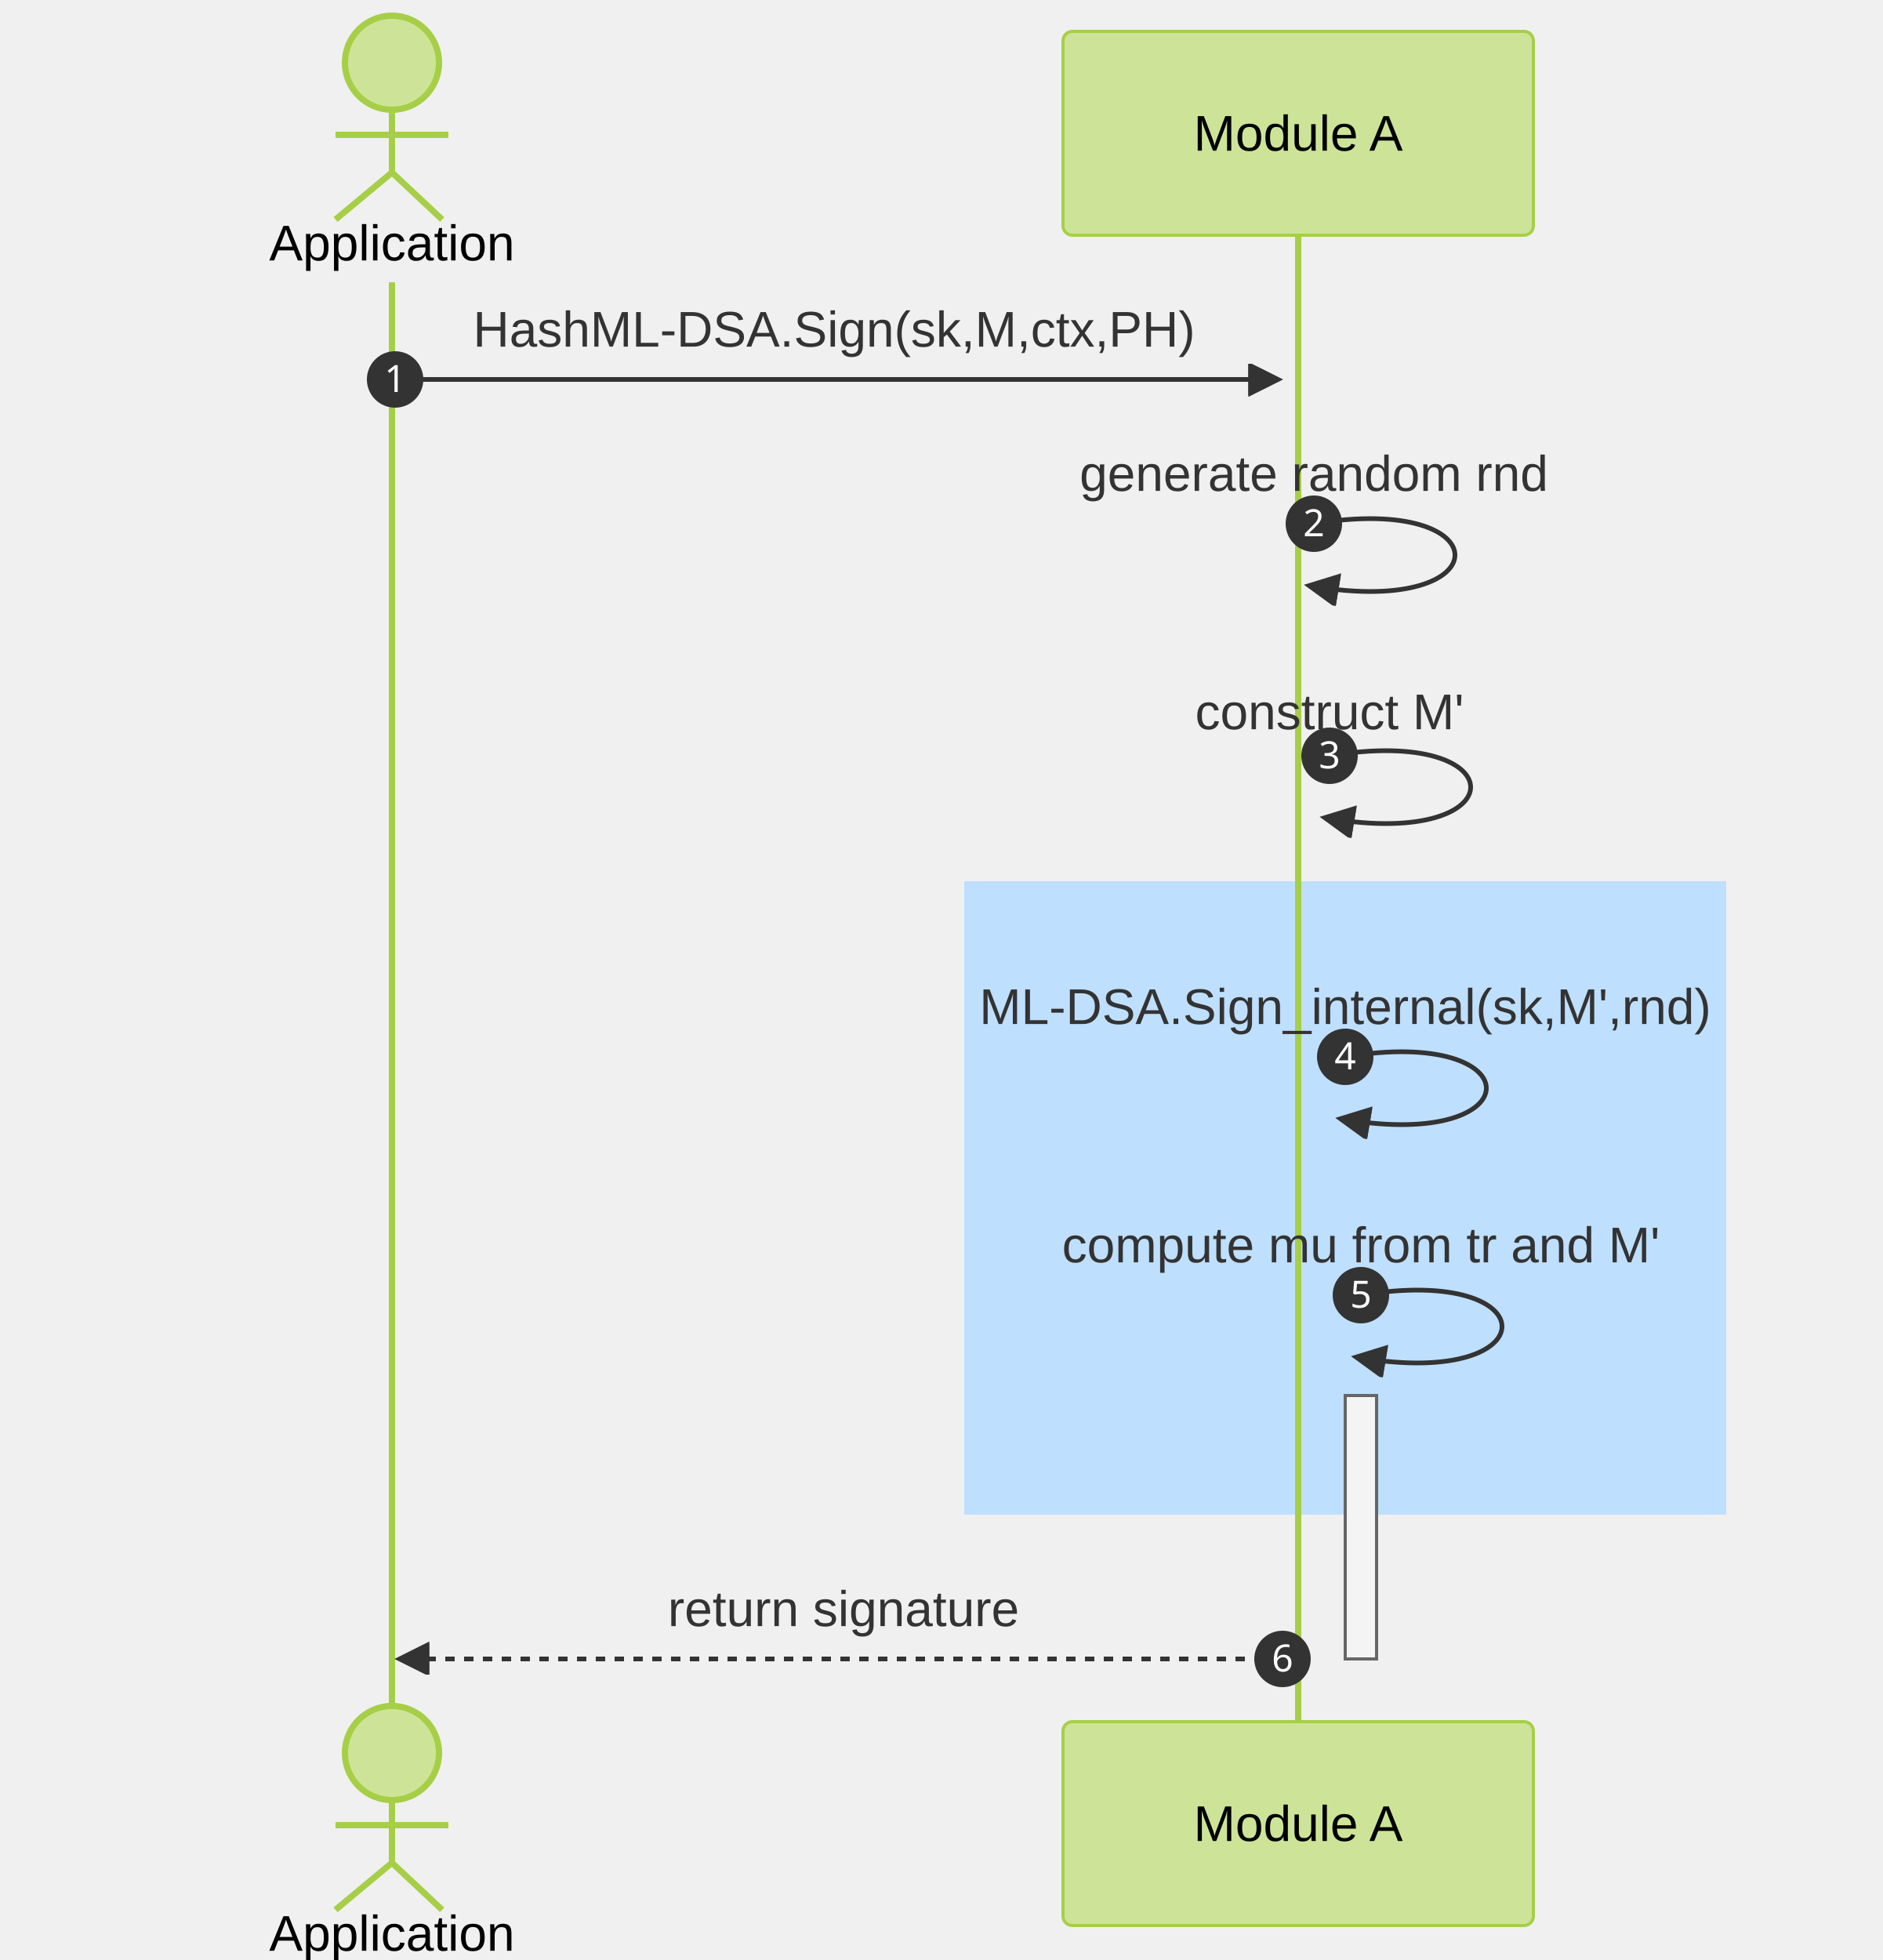
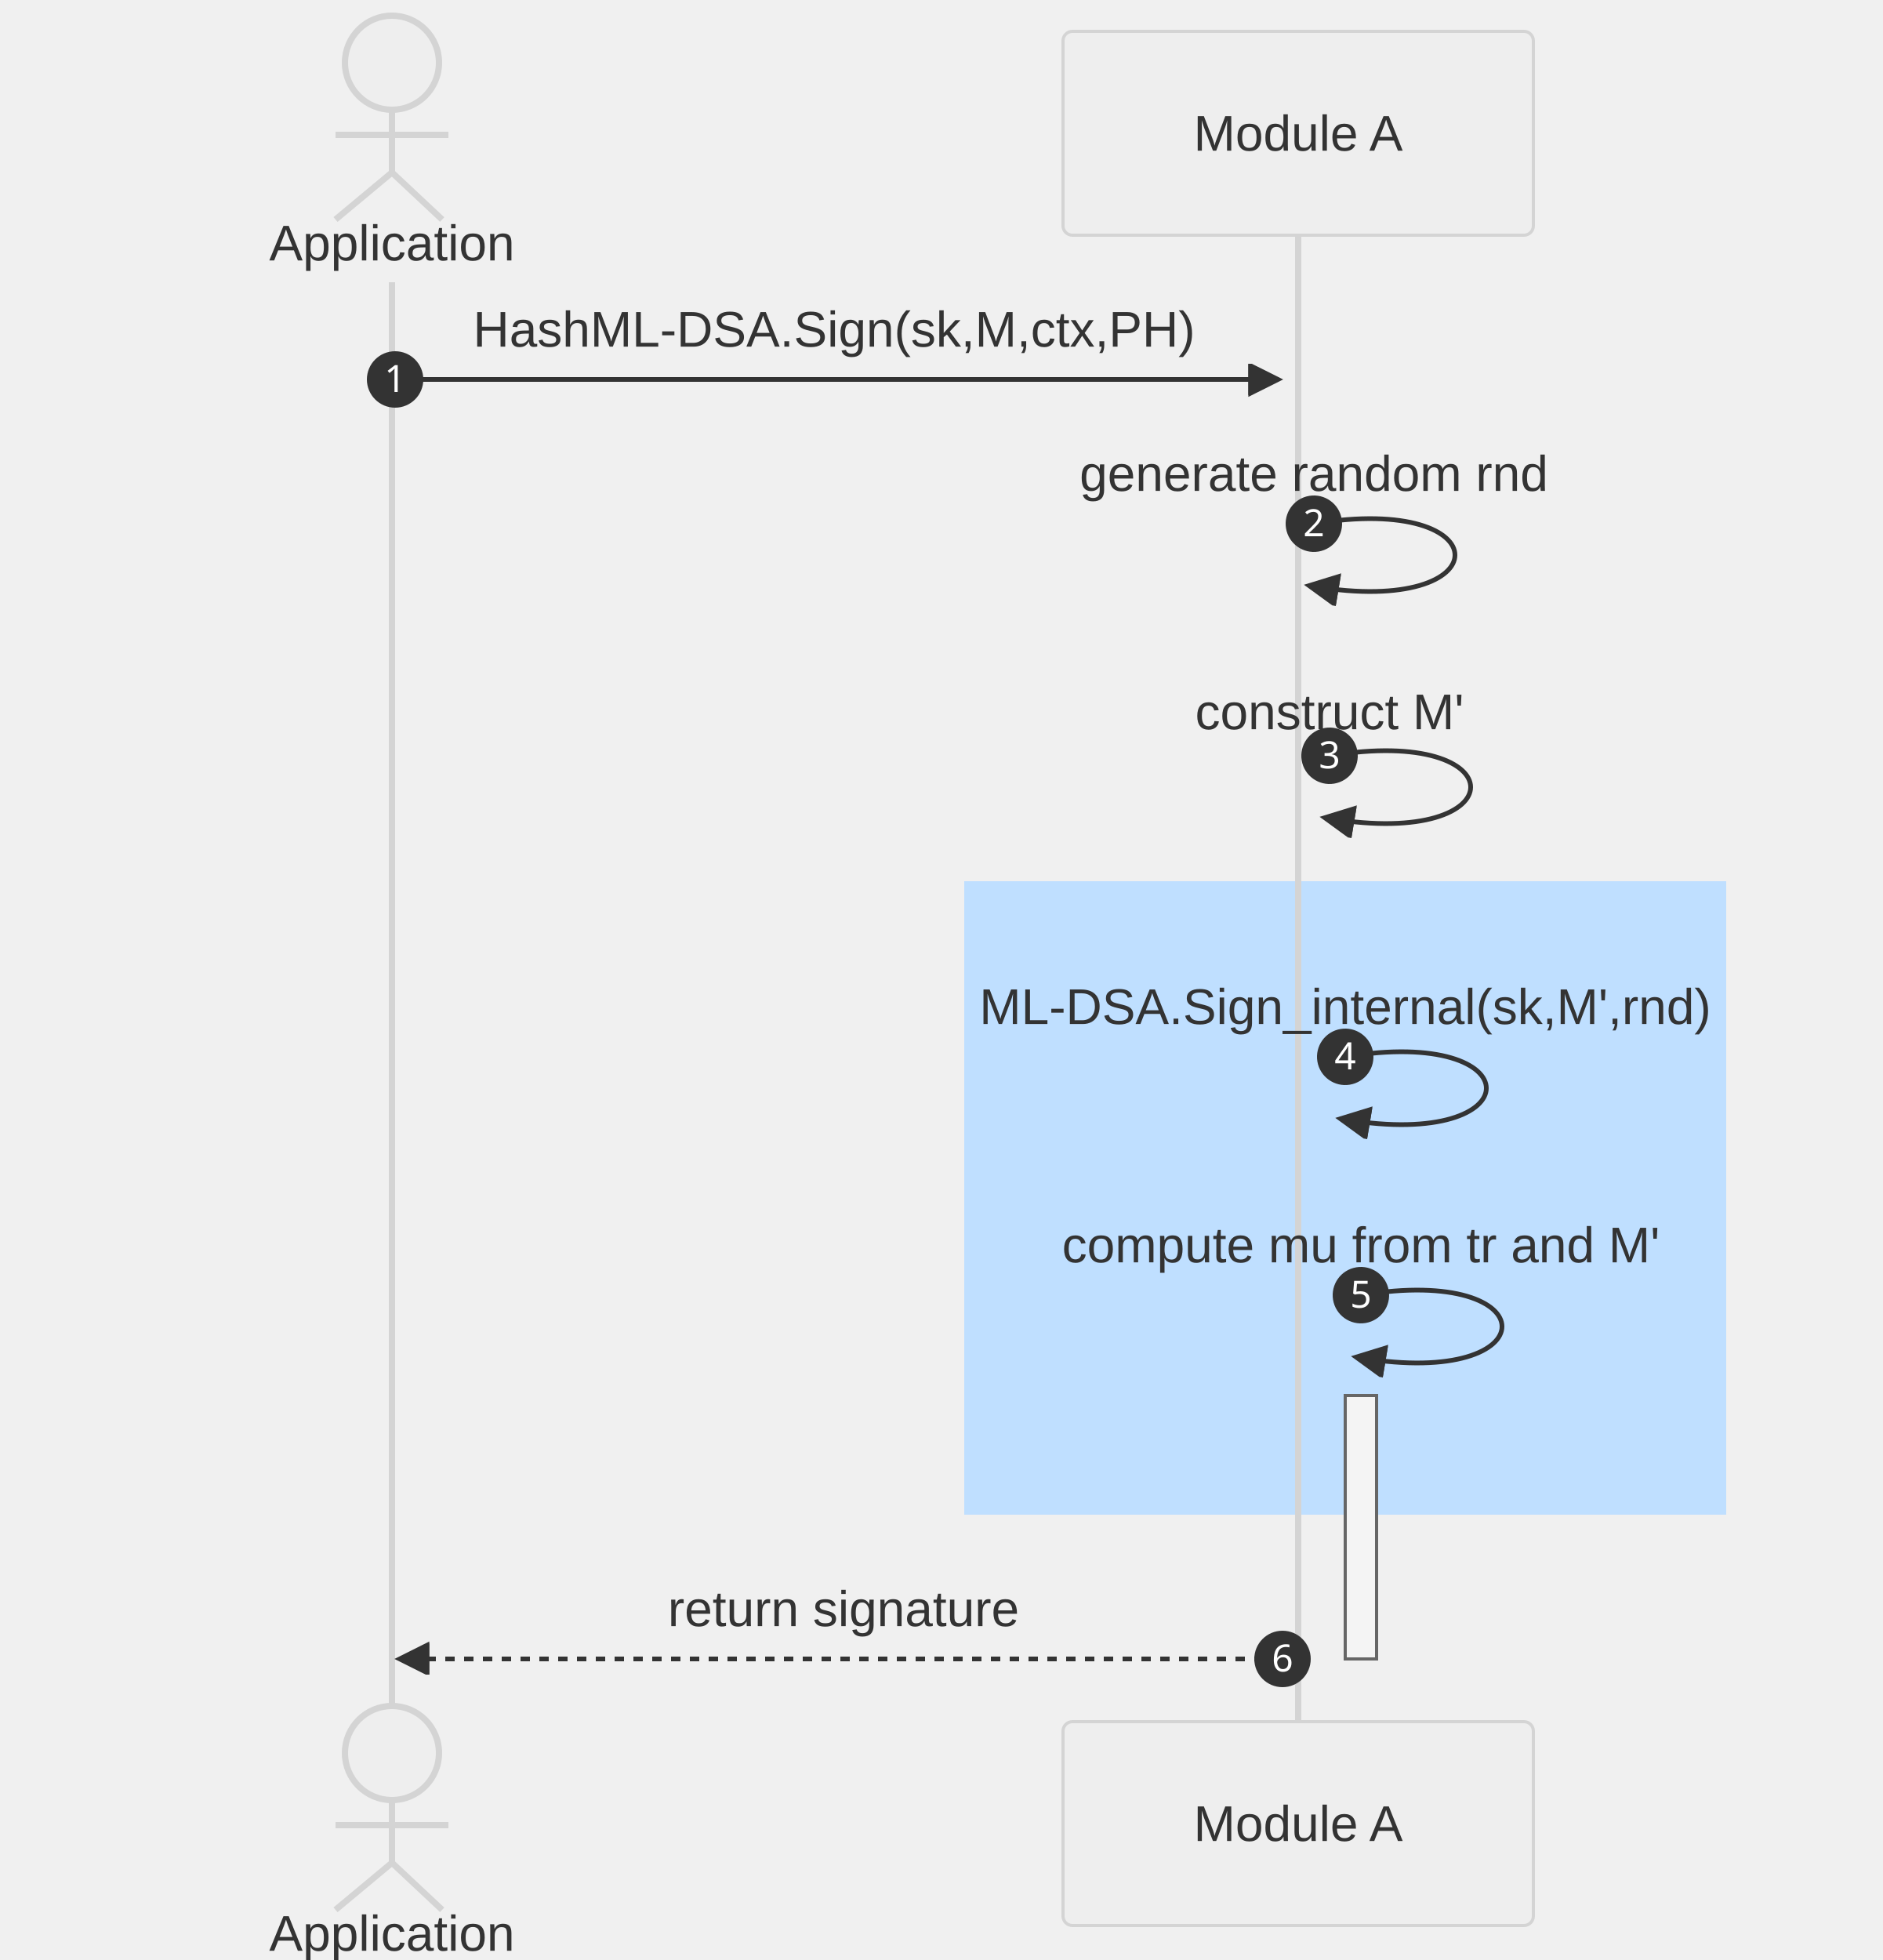
<svg xmlns="http://www.w3.org/2000/svg" aria-roledescription="sequence" role="graphics-document document" viewBox="-50 -10 600.5 625" style="max-width: 600.5px; background-color: transparent;" width="100%" id="my-svg">
  <rect class="rect" height="202" width="243" fill="rgb(191,223,255)" y="271" x="257.5" />
  <g>
    <rect class="actor actor-bottom" ry="3" rx="3" name="Module A" height="65" width="150" stroke="#666" fill="#eaeaea" y="539" x="289" />
    <text style="text-anchor: middle; font-size: 16px; font-weight: 400;" class="actor" alignment-baseline="central" dominant-baseline="central" y="571.5" x="364">
      <tspan dy="0" x="364">Module A</tspan>
    </text>
  </g>
  <g>
    <line stroke="#999" stroke-width="0.5px" class="200" y2="539" x2="364" y1="5" x1="364" id="actor1" />
    <g id="root-1">
      <rect class="actor actor-top" ry="3" rx="3" name="Module A" height="65" width="150" stroke="#666" fill="#eaeaea" y="0" x="289" />
      <text style="text-anchor: middle; font-size: 16px; font-weight: 400;" class="actor" alignment-baseline="central" dominant-baseline="central" y="32.5" x="364">
        <tspan dy="0" x="364">Module A</tspan>
      </text>
    </g>
  </g>
-   <style>#my-svg{font-family:"trebuchet ms",verdana,arial,sans-serif;font-size:16px;fill:#000000;}#my-svg .error-icon{fill:#552222;}#my-svg .error-text{fill:#552222;stroke:#552222;}#my-svg .edge-thickness-normal{stroke-width:2px;}#my-svg .edge-thickness-thick{stroke-width:3.5px;}#my-svg .edge-pattern-solid{stroke-dasharray:0;}#my-svg .edge-pattern-dashed{stroke-dasharray:3;}#my-svg .edge-pattern-dotted{stroke-dasharray:2;}#my-svg .marker{fill:#000000;stroke:#000000;}#my-svg .marker.cross{stroke:#000000;}#my-svg svg{font-family:"trebuchet ms",verdana,arial,sans-serif;font-size:16px;}#my-svg .actor{stroke:hsl(78.158, 58.462%, 54.51%);fill:#cde498;}#my-svg text.actor&gt;tspan{fill:black;stroke:none;}#my-svg .actor-line{stroke:grey;}#my-svg .messageLine0{stroke-width:1.5;stroke-dasharray:none;stroke:#333;}#my-svg .messageLine1{stroke-width:1.5;stroke-dasharray:2,2;stroke:#333;}#my-svg #arrowhead path{fill:#333;stroke:#333;}#my-svg .sequenceNumber{fill:white;}#my-svg #sequencenumber{fill:#333;}#my-svg #crosshead path{fill:#333;stroke:#333;}#my-svg .messageText{fill:#333;stroke:none;}#my-svg .labelBox{stroke:#326932;fill:#cde498;}#my-svg .labelText,#my-svg .labelText&gt;tspan{fill:black;stroke:none;}#my-svg .loopText,#my-svg .loopText&gt;tspan{fill:black;stroke:none;}#my-svg .loopLine{stroke-width:2px;stroke-dasharray:2,2;stroke:#326932;fill:#326932;}#my-svg .note{stroke:#6eaa49;fill:#fff5ad;}#my-svg .noteText,#my-svg .noteText&gt;tspan{fill:black;stroke:none;}#my-svg .activation0{fill:#f4f4f4;stroke:#666;}#my-svg .activation1{fill:#f4f4f4;stroke:#666;}#my-svg .activation2{fill:#f4f4f4;stroke:#666;}#my-svg .actorPopupMenu{position:absolute;}#my-svg .actorPopupMenuPanel{position:absolute;fill:#cde498;box-shadow:0px 8px 16px 0px rgba(0,0,0,0.2);filter:drop-shadow(3px 5px 2px rgb(0 0 0 / 0.4));}#my-svg .actor-man line{stroke:hsl(78.158, 58.462%, 54.51%);fill:#cde498;}#my-svg .actor-man circle,#my-svg line{stroke:hsl(78.158, 58.462%, 54.51%);fill:#cde498;stroke-width:2px;}#my-svg :root{--mermaid-font-family:"trebuchet ms",verdana,arial,sans-serif;}</style>
+   <style>#my-svg{font-family:"trebuchet ms",verdana,arial,sans-serif;font-size:16px;fill:#000000;}#my-svg .error-icon{fill:#552222;}#my-svg .error-text{fill:#552222;stroke:#552222;}#my-svg .edge-thickness-normal{stroke-width:2px;}#my-svg .edge-thickness-thick{stroke-width:3.5px;}#my-svg .edge-pattern-solid{stroke-dasharray:0;}#my-svg .edge-pattern-dashed{stroke-dasharray:3;}#my-svg .edge-pattern-dotted{stroke-dasharray:2;}#my-svg .marker{fill:#666;stroke:#666;}#my-svg .marker.cross{stroke:#666;}#my-svg svg{font-family:"trebuchet ms",verdana,arial,sans-serif;font-size:16px;}#my-svg .actor{stroke:hsl(0, 0%, 83%);fill:#eee;}#my-svg text.actor&gt;tspan{fill:#333;stroke:none;}#my-svg .actor-line{stroke:#666;}#my-svg .messageLine0{stroke-width:1.5;stroke-dasharray:none;stroke:#333;}#my-svg .messageLine1{stroke-width:1.5;stroke-dasharray:2,2;stroke:#333;}#my-svg #arrowhead path{fill:#333;stroke:#333;}#my-svg .sequenceNumber{fill:white;}#my-svg #sequencenumber{fill:#333;}#my-svg #crosshead path{fill:#333;stroke:#333;}#my-svg .messageText{fill:#333;stroke:none;}#my-svg .labelBox{stroke:hsl(0, 0%, 83%);fill:#eee;}#my-svg .labelText,#my-svg .labelText&gt;tspan{fill:#333;stroke:none;}#my-svg .loopText,#my-svg .loopText&gt;tspan{fill:#333;stroke:none;}#my-svg .loopLine{stroke-width:2px;stroke-dasharray:2,2;stroke:hsl(0, 0%, 83%);fill:hsl(0, 0%, 83%);}#my-svg .note{stroke:#999;fill:#666;}#my-svg .noteText,#my-svg .noteText&gt;tspan{fill:#fff;stroke:none;}#my-svg .activation0{fill:#f4f4f4;stroke:#666;}#my-svg .activation1{fill:#f4f4f4;stroke:#666;}#my-svg .activation2{fill:#f4f4f4;stroke:#666;}#my-svg .actorPopupMenu{position:absolute;}#my-svg .actorPopupMenuPanel{position:absolute;fill:#eee;box-shadow:0px 8px 16px 0px rgba(0,0,0,0.2);filter:drop-shadow(3px 5px 2px rgb(0 0 0 / 0.4));}#my-svg .actor-man line{stroke:hsl(0, 0%, 83%);fill:#eee;}#my-svg .actor-man circle,#my-svg line{stroke:hsl(0, 0%, 83%);fill:#eee;stroke-width:2px;}#my-svg :root{--mermaid-font-family:"trebuchet ms",verdana,arial,sans-serif;}</style>
  <g />
  <defs>
    <symbol height="24" width="24" id="computer">
      <path d="M2 2v13h20v-13h-20zm18 11h-16v-9h16v9zm-10.228 6l.466-1h3.524l.467 1h-4.457zm14.228 3h-24l2-6h2.104l-1.33 4h18.45l-1.297-4h2.073l2 6zm-5-10h-14v-7h14v7z" transform="scale(.5)" />
    </symbol>
  </defs>
  <defs>
    <symbol clip-rule="evenodd" fill-rule="evenodd" id="database">
      <path d="M12.258.001l.256.004.255.005.253.008.251.01.249.012.247.015.246.016.242.019.241.02.239.023.236.024.233.027.231.028.229.031.225.032.223.034.22.036.217.038.214.04.211.041.208.043.205.045.201.046.198.048.194.05.191.051.187.053.183.054.18.056.175.057.172.059.168.06.163.061.16.063.155.064.15.066.074.033.073.033.071.034.07.034.069.035.068.035.067.035.066.035.064.036.064.036.062.036.06.036.06.037.058.037.058.037.055.038.055.038.053.038.052.038.051.039.05.039.048.039.047.039.045.04.044.04.043.04.041.04.04.041.039.041.037.041.036.041.034.041.033.042.032.042.03.042.029.042.027.042.026.043.024.043.023.043.021.043.02.043.018.044.017.043.015.044.013.044.012.044.011.045.009.044.007.045.006.045.004.045.002.045.001.045v17l-.001.045-.002.045-.004.045-.006.045-.007.045-.009.044-.011.045-.012.044-.013.044-.015.044-.017.043-.018.044-.02.043-.021.043-.023.043-.024.043-.026.043-.027.042-.029.042-.03.042-.032.042-.033.042-.034.041-.036.041-.037.041-.039.041-.04.041-.041.04-.043.04-.044.04-.045.04-.047.039-.048.039-.05.039-.051.039-.052.038-.053.038-.055.038-.055.038-.058.037-.058.037-.06.037-.06.036-.062.036-.064.036-.064.036-.066.035-.067.035-.068.035-.069.035-.07.034-.071.034-.073.033-.074.033-.15.066-.155.064-.16.063-.163.061-.168.06-.172.059-.175.057-.18.056-.183.054-.187.053-.191.051-.194.05-.198.048-.201.046-.205.045-.208.043-.211.041-.214.04-.217.038-.22.036-.223.034-.225.032-.229.031-.231.028-.233.027-.236.024-.239.023-.241.02-.242.019-.246.016-.247.015-.249.012-.251.01-.253.008-.255.005-.256.004-.258.001-.258-.001-.256-.004-.255-.005-.253-.008-.251-.01-.249-.012-.247-.015-.245-.016-.243-.019-.241-.02-.238-.023-.236-.024-.234-.027-.231-.028-.228-.031-.226-.032-.223-.034-.22-.036-.217-.038-.214-.04-.211-.041-.208-.043-.204-.045-.201-.046-.198-.048-.195-.05-.19-.051-.187-.053-.184-.054-.179-.056-.176-.057-.172-.059-.167-.06-.164-.061-.159-.063-.155-.064-.151-.066-.074-.033-.072-.033-.072-.034-.07-.034-.069-.035-.068-.035-.067-.035-.066-.035-.064-.036-.063-.036-.062-.036-.061-.036-.06-.037-.058-.037-.057-.037-.056-.038-.055-.038-.053-.038-.052-.038-.051-.039-.049-.039-.049-.039-.046-.039-.046-.04-.044-.04-.043-.04-.041-.04-.04-.041-.039-.041-.037-.041-.036-.041-.034-.041-.033-.042-.032-.042-.03-.042-.029-.042-.027-.042-.026-.043-.024-.043-.023-.043-.021-.043-.02-.043-.018-.044-.017-.043-.015-.044-.013-.044-.012-.044-.011-.045-.009-.044-.007-.045-.006-.045-.004-.045-.002-.045-.001-.045v-17l.001-.045.002-.045.004-.045.006-.045.007-.045.009-.044.011-.045.012-.044.013-.044.015-.044.017-.043.018-.044.02-.043.021-.043.023-.043.024-.043.026-.043.027-.042.029-.042.03-.042.032-.042.033-.042.034-.041.036-.041.037-.041.039-.041.04-.041.041-.04.043-.04.044-.04.046-.04.046-.039.049-.039.049-.039.051-.039.052-.038.053-.038.055-.038.056-.038.057-.037.058-.037.06-.037.061-.036.062-.036.063-.036.064-.036.066-.035.067-.035.068-.035.069-.035.07-.034.072-.034.072-.033.074-.033.151-.066.155-.064.159-.063.164-.061.167-.06.172-.059.176-.057.179-.056.184-.054.187-.053.19-.051.195-.05.198-.048.201-.046.204-.045.208-.043.211-.041.214-.04.217-.038.22-.036.223-.034.226-.032.228-.031.231-.028.234-.027.236-.024.238-.023.241-.02.243-.019.245-.016.247-.015.249-.012.251-.01.253-.008.255-.005.256-.004.258-.001.258.001zm-9.258 20.499v.01l.001.021.003.021.004.022.005.021.006.022.007.022.009.023.01.022.011.023.012.023.013.023.015.023.016.024.017.023.018.024.019.024.021.024.022.025.023.024.024.025.052.049.056.05.061.051.066.051.07.051.075.051.079.052.084.052.088.052.092.052.097.052.102.051.105.052.11.052.114.051.119.051.123.051.127.05.131.05.135.05.139.048.144.049.147.047.152.047.155.047.16.045.163.045.167.043.171.043.176.041.178.041.183.039.187.039.19.037.194.035.197.035.202.033.204.031.209.03.212.029.216.027.219.025.222.024.226.021.23.02.233.018.236.016.24.015.243.012.246.01.249.008.253.005.256.004.259.001.26-.001.257-.004.254-.005.25-.008.247-.011.244-.012.241-.014.237-.016.233-.018.231-.021.226-.021.224-.024.22-.026.216-.027.212-.028.21-.031.205-.031.202-.034.198-.034.194-.036.191-.037.187-.039.183-.04.179-.04.175-.042.172-.043.168-.044.163-.045.16-.046.155-.046.152-.047.148-.048.143-.049.139-.049.136-.05.131-.05.126-.05.123-.051.118-.052.114-.051.11-.052.106-.052.101-.052.096-.052.092-.052.088-.053.083-.051.079-.052.074-.052.07-.051.065-.051.06-.051.056-.05.051-.05.023-.024.023-.025.021-.024.02-.024.019-.024.018-.024.017-.024.015-.023.014-.024.013-.023.012-.023.01-.023.01-.022.008-.022.006-.022.006-.022.004-.022.004-.021.001-.021.001-.021v-4.127l-.077.055-.08.053-.083.054-.085.053-.087.052-.09.052-.093.051-.095.05-.097.05-.1.049-.102.049-.105.048-.106.047-.109.047-.111.046-.114.045-.115.045-.118.044-.12.043-.122.042-.124.042-.126.041-.128.04-.13.04-.132.038-.134.038-.135.037-.138.037-.139.035-.142.035-.143.034-.144.033-.147.032-.148.031-.15.03-.151.03-.153.029-.154.027-.156.027-.158.026-.159.025-.161.024-.162.023-.163.022-.165.021-.166.02-.167.019-.169.018-.169.017-.171.016-.173.015-.173.014-.175.013-.175.012-.177.011-.178.01-.179.008-.179.008-.181.006-.182.005-.182.004-.184.003-.184.002h-.37l-.184-.002-.184-.003-.182-.004-.182-.005-.181-.006-.179-.008-.179-.008-.178-.01-.176-.011-.176-.012-.175-.013-.173-.014-.172-.015-.171-.016-.17-.017-.169-.018-.167-.019-.166-.02-.165-.021-.163-.022-.162-.023-.161-.024-.159-.025-.157-.026-.156-.027-.155-.027-.153-.029-.151-.03-.15-.03-.148-.031-.146-.032-.145-.033-.143-.034-.141-.035-.14-.035-.137-.037-.136-.037-.134-.038-.132-.038-.13-.04-.128-.04-.126-.041-.124-.042-.122-.042-.12-.044-.117-.043-.116-.045-.113-.045-.112-.046-.109-.047-.106-.047-.105-.048-.102-.049-.1-.049-.097-.05-.095-.05-.093-.052-.09-.051-.087-.052-.085-.053-.083-.054-.08-.054-.077-.054v4.127zm0-5.654v.011l.001.021.003.021.004.021.005.022.006.022.007.022.009.022.01.022.011.023.012.023.013.023.015.024.016.023.017.024.018.024.019.024.021.024.022.024.023.025.024.024.052.05.056.05.061.05.066.051.07.051.075.052.079.051.084.052.088.052.092.052.097.052.102.052.105.052.11.051.114.051.119.052.123.05.127.051.131.05.135.049.139.049.144.048.147.048.152.047.155.046.16.045.163.045.167.044.171.042.176.042.178.04.183.04.187.038.19.037.194.036.197.034.202.033.204.032.209.03.212.028.216.027.219.025.222.024.226.022.23.02.233.018.236.016.24.014.243.012.246.01.249.008.253.006.256.003.259.001.26-.001.257-.003.254-.006.25-.008.247-.01.244-.012.241-.015.237-.016.233-.018.231-.02.226-.022.224-.024.22-.025.216-.027.212-.029.21-.03.205-.032.202-.033.198-.035.194-.036.191-.037.187-.039.183-.039.179-.041.175-.042.172-.043.168-.044.163-.045.16-.045.155-.047.152-.047.148-.048.143-.048.139-.05.136-.049.131-.05.126-.051.123-.051.118-.051.114-.052.11-.052.106-.052.101-.052.096-.052.092-.052.088-.052.083-.052.079-.052.074-.051.07-.052.065-.051.06-.05.056-.051.051-.049.023-.025.023-.024.021-.025.02-.024.019-.024.018-.024.017-.024.015-.023.014-.023.013-.024.012-.022.01-.023.01-.023.008-.022.006-.022.006-.022.004-.021.004-.022.001-.021.001-.021v-4.139l-.077.054-.08.054-.083.054-.085.052-.087.053-.09.051-.093.051-.095.051-.097.05-.1.049-.102.049-.105.048-.106.047-.109.047-.111.046-.114.045-.115.044-.118.044-.12.044-.122.042-.124.042-.126.041-.128.04-.13.039-.132.039-.134.038-.135.037-.138.036-.139.036-.142.035-.143.033-.144.033-.147.033-.148.031-.15.03-.151.03-.153.028-.154.028-.156.027-.158.026-.159.025-.161.024-.162.023-.163.022-.165.021-.166.02-.167.019-.169.018-.169.017-.171.016-.173.015-.173.014-.175.013-.175.012-.177.011-.178.009-.179.009-.179.007-.181.007-.182.005-.182.004-.184.003-.184.002h-.37l-.184-.002-.184-.003-.182-.004-.182-.005-.181-.007-.179-.007-.179-.009-.178-.009-.176-.011-.176-.012-.175-.013-.173-.014-.172-.015-.171-.016-.17-.017-.169-.018-.167-.019-.166-.02-.165-.021-.163-.022-.162-.023-.161-.024-.159-.025-.157-.026-.156-.027-.155-.028-.153-.028-.151-.03-.15-.03-.148-.031-.146-.033-.145-.033-.143-.033-.141-.035-.14-.036-.137-.036-.136-.037-.134-.038-.132-.039-.13-.039-.128-.04-.126-.041-.124-.042-.122-.043-.12-.043-.117-.044-.116-.044-.113-.046-.112-.046-.109-.046-.106-.047-.105-.048-.102-.049-.1-.049-.097-.05-.095-.051-.093-.051-.09-.051-.087-.053-.085-.052-.083-.054-.08-.054-.077-.054v4.139zm0-5.666v.011l.001.02.003.022.004.021.005.022.006.021.007.022.009.023.01.022.011.023.012.023.013.023.015.023.016.024.017.024.018.023.019.024.021.025.022.024.023.024.024.025.052.05.056.05.061.05.066.051.07.051.075.052.079.051.084.052.088.052.092.052.097.052.102.052.105.051.11.052.114.051.119.051.123.051.127.05.131.05.135.05.139.049.144.048.147.048.152.047.155.046.16.045.163.045.167.043.171.043.176.042.178.04.183.04.187.038.19.037.194.036.197.034.202.033.204.032.209.03.212.028.216.027.219.025.222.024.226.021.23.02.233.018.236.017.24.014.243.012.246.01.249.008.253.006.256.003.259.001.26-.001.257-.003.254-.006.25-.008.247-.01.244-.013.241-.014.237-.016.233-.018.231-.02.226-.022.224-.024.22-.025.216-.027.212-.029.21-.03.205-.032.202-.033.198-.035.194-.036.191-.037.187-.039.183-.039.179-.041.175-.042.172-.043.168-.044.163-.045.16-.045.155-.047.152-.047.148-.048.143-.049.139-.049.136-.049.131-.051.126-.05.123-.051.118-.052.114-.051.11-.052.106-.052.101-.052.096-.052.092-.052.088-.052.083-.052.079-.052.074-.052.07-.051.065-.051.06-.051.056-.05.051-.049.023-.025.023-.025.021-.024.02-.024.019-.024.018-.024.017-.024.015-.023.014-.024.013-.023.012-.023.01-.022.01-.023.008-.022.006-.022.006-.022.004-.022.004-.021.001-.021.001-.021v-4.153l-.077.054-.08.054-.083.053-.085.053-.087.053-.09.051-.093.051-.095.051-.097.05-.1.049-.102.048-.105.048-.106.048-.109.046-.111.046-.114.046-.115.044-.118.044-.12.043-.122.043-.124.042-.126.041-.128.04-.13.039-.132.039-.134.038-.135.037-.138.036-.139.036-.142.034-.143.034-.144.033-.147.032-.148.032-.15.03-.151.03-.153.028-.154.028-.156.027-.158.026-.159.024-.161.024-.162.023-.163.023-.165.021-.166.02-.167.019-.169.018-.169.017-.171.016-.173.015-.173.014-.175.013-.175.012-.177.01-.178.01-.179.009-.179.007-.181.006-.182.006-.182.004-.184.003-.184.001-.185.001-.185-.001-.184-.001-.184-.003-.182-.004-.182-.006-.181-.006-.179-.007-.179-.009-.178-.01-.176-.01-.176-.012-.175-.013-.173-.014-.172-.015-.171-.016-.17-.017-.169-.018-.167-.019-.166-.02-.165-.021-.163-.023-.162-.023-.161-.024-.159-.024-.157-.026-.156-.027-.155-.028-.153-.028-.151-.03-.15-.03-.148-.032-.146-.032-.145-.033-.143-.034-.141-.034-.14-.036-.137-.036-.136-.037-.134-.038-.132-.039-.13-.039-.128-.041-.126-.041-.124-.041-.122-.043-.12-.043-.117-.044-.116-.044-.113-.046-.112-.046-.109-.046-.106-.048-.105-.048-.102-.048-.1-.05-.097-.049-.095-.051-.093-.051-.09-.052-.087-.052-.085-.053-.083-.053-.08-.054-.077-.054v4.153zm8.74-8.179l-.257.004-.254.005-.25.008-.247.011-.244.012-.241.014-.237.016-.233.018-.231.021-.226.022-.224.023-.22.026-.216.027-.212.028-.21.031-.205.032-.202.033-.198.034-.194.036-.191.038-.187.038-.183.04-.179.041-.175.042-.172.043-.168.043-.163.045-.16.046-.155.046-.152.048-.148.048-.143.048-.139.049-.136.05-.131.05-.126.051-.123.051-.118.051-.114.052-.11.052-.106.052-.101.052-.096.052-.092.052-.088.052-.083.052-.079.052-.074.051-.07.052-.065.051-.06.05-.056.05-.051.05-.023.025-.023.024-.021.024-.02.025-.019.024-.018.024-.017.023-.015.024-.014.023-.013.023-.012.023-.01.023-.01.022-.008.022-.006.023-.006.021-.004.022-.004.021-.001.021-.001.021.001.021.001.021.004.021.004.022.006.021.006.023.008.022.01.022.01.023.012.023.013.023.014.023.015.024.017.023.018.024.019.024.02.025.021.024.023.024.023.025.051.05.056.05.06.05.065.051.07.052.074.051.079.052.083.052.088.052.092.052.096.052.101.052.106.052.11.052.114.052.118.051.123.051.126.051.131.05.136.05.139.049.143.048.148.048.152.048.155.046.16.046.163.045.168.043.172.043.175.042.179.041.183.04.187.038.191.038.194.036.198.034.202.033.205.032.21.031.212.028.216.027.22.026.224.023.226.022.231.021.233.018.237.016.241.014.244.012.247.011.25.008.254.005.257.004.26.001.26-.001.257-.004.254-.005.25-.008.247-.011.244-.012.241-.014.237-.016.233-.018.231-.021.226-.022.224-.023.22-.026.216-.027.212-.028.21-.031.205-.032.202-.033.198-.034.194-.036.191-.038.187-.038.183-.04.179-.041.175-.042.172-.043.168-.043.163-.045.16-.046.155-.046.152-.048.148-.048.143-.048.139-.049.136-.05.131-.05.126-.051.123-.051.118-.051.114-.052.11-.052.106-.052.101-.052.096-.052.092-.052.088-.052.083-.052.079-.052.074-.051.07-.052.065-.051.06-.05.056-.05.051-.05.023-.025.023-.024.021-.024.02-.025.019-.024.018-.024.017-.023.015-.024.014-.023.013-.023.012-.023.01-.023.01-.022.008-.022.006-.023.006-.021.004-.022.004-.021.001-.021.001-.021-.001-.021-.001-.021-.004-.021-.004-.022-.006-.021-.006-.023-.008-.022-.01-.022-.01-.023-.012-.023-.013-.023-.014-.023-.015-.024-.017-.023-.018-.024-.019-.024-.02-.025-.021-.024-.023-.024-.023-.025-.051-.05-.056-.05-.06-.05-.065-.051-.07-.052-.074-.051-.079-.052-.083-.052-.088-.052-.092-.052-.096-.052-.101-.052-.106-.052-.11-.052-.114-.052-.118-.051-.123-.051-.126-.051-.131-.05-.136-.05-.139-.049-.143-.048-.148-.048-.152-.048-.155-.046-.16-.046-.163-.045-.168-.043-.172-.043-.175-.042-.179-.041-.183-.04-.187-.038-.191-.038-.194-.036-.198-.034-.202-.033-.205-.032-.21-.031-.212-.028-.216-.027-.22-.026-.224-.023-.226-.022-.231-.021-.233-.018-.237-.016-.241-.014-.244-.012-.247-.011-.25-.008-.254-.005-.257-.004-.26-.001-.26.001z" transform="scale(.5)" />
    </symbol>
  </defs>
  <defs>
    <symbol height="24" width="24" id="clock">
      <path d="M12 2c5.514 0 10 4.486 10 10s-4.486 10-10 10-10-4.486-10-10 4.486-10 10-10zm0-2c-6.627 0-12 5.373-12 12s5.373 12 12 12 12-5.373 12-12-5.373-12-12-12zm5.848 12.459c.202.038.202.333.001.372-1.907.361-6.045 1.111-6.547 1.111-.719 0-1.301-.582-1.301-1.301 0-.512.77-5.447 1.125-7.445.034-.192.312-.181.343.014l.985 6.238 5.394 1.011z" transform="scale(.5)" />
    </symbol>
  </defs>
  <defs>
    <marker orient="auto" markerHeight="12" markerWidth="12" markerUnits="userSpaceOnUse" refY="5" refX="7.9" id="arrowhead">
      <path d="M 0 0 L 10 5 L 0 10 z" />
    </marker>
  </defs>
  <defs>
    <marker refY="4.5" refX="4" orient="auto" markerHeight="8" markerWidth="15" id="crosshead">
      <path style="stroke-dasharray: 0, 0;" d="M 1,2 L 6,7 M 6,2 L 1,7" stroke-width="1pt" stroke="#000000" fill="none" />
    </marker>
  </defs>
  <defs>
    <marker orient="auto" markerHeight="28" markerWidth="20" refY="7" refX="15.5" id="filled-head">
      <path d="M 18,7 L9,13 L14,7 L9,1 Z" />
    </marker>
  </defs>
  <defs>
    <marker orient="auto" markerHeight="40" markerWidth="60" refY="15" refX="15" id="sequencenumber">
      <circle r="6" cy="15" cx="15" />
    </marker>
  </defs>
  <g />
  <g />
  <g />
  <g />
  <g>
    <rect class="activation1" ry="0" rx="0" height="84" width="10" stroke="#666" fill="#EDF2AE" y="435" x="379" />
  </g>
  <line stroke="#999" stroke-width="0.5px" class="200" y2="539" x2="75" y1="80" x1="75" id="actor0" />
  <g name="Application" class="actor-man actor-top">
    <line y2="45" x2="75" y1="25" x1="75" id="actor-man-torso0" />
    <line y2="33" x2="93" y1="33" x1="57" id="actor-man-arms0" />
    <line y2="45" x2="75" y1="60" x1="57" />
    <line y2="60" x2="91" y1="45" x1="75" />
    <circle height="65" width="150" r="15" cy="10" cx="75" />
    <text style="text-anchor: middle; font-size: 16px; font-weight: 400;" class="actor" alignment-baseline="central" dominant-baseline="central" y="67.5" x="75">
      <tspan dy="0" x="75">Application</tspan>
    </text>
  </g>
  <text style="font-size: 16px; font-weight: 400;" dy="1em" class="messageText" alignment-baseline="middle" dominant-baseline="middle" text-anchor="middle" y="80" x="216">HashML-DSA.Sign(sk,M,ctx,PH)</text>
  <line style="fill: none;" marker-start="url(#sequencenumber)" marker-end="url(#arrowhead)" stroke="none" stroke-width="2" class="messageLine0" y2="111" x2="356" y1="111" x1="76" />
  <text class="sequenceNumber" text-anchor="middle" font-size="12px" font-family="sans-serif" y="115" x="76">1</text>
  <text style="font-size: 16px; font-weight: 400;" dy="1em" class="messageText" alignment-baseline="middle" dominant-baseline="middle" text-anchor="middle" y="126" x="369">generate random rnd</text>
  <path style="fill: none;" marker-start="url(#sequencenumber)" marker-end="url(#arrowhead)" stroke="none" stroke-width="2" class="messageLine0" d="M 369,157 C 429,147 429,187 369,177" />
  <text class="sequenceNumber" text-anchor="middle" font-size="12px" font-family="sans-serif" y="161" x="369">2</text>
  <text style="font-size: 16px; font-weight: 400;" dy="1em" class="messageText" alignment-baseline="middle" dominant-baseline="middle" text-anchor="middle" y="202" x="374">construct M'</text>
  <path style="fill: none;" marker-start="url(#sequencenumber)" marker-end="url(#arrowhead)" stroke="none" stroke-width="2" class="messageLine0" d="M 374,231 C 434,221 434,261 374,251" />
  <text class="sequenceNumber" text-anchor="middle" font-size="12px" font-family="sans-serif" y="235" x="374">3</text>
  <text style="font-size: 16px; font-weight: 400;" dy="1em" class="messageText" alignment-baseline="middle" dominant-baseline="middle" text-anchor="middle" y="296" x="379">ML-DSA.Sign_internal(sk,M',rnd)</text>
  <path style="fill: none;" marker-start="url(#sequencenumber)" marker-end="url(#arrowhead)" stroke="none" stroke-width="2" class="messageLine0" d="M 379,327 C 439,317 439,357 379,347" />
  <text class="sequenceNumber" text-anchor="middle" font-size="12px" font-family="sans-serif" y="331" x="379">4</text>
  <text style="font-size: 16px; font-weight: 400;" dy="1em" class="messageText" alignment-baseline="middle" dominant-baseline="middle" text-anchor="middle" y="372" x="384">compute mu from tr and M'</text>
  <path style="fill: none;" marker-start="url(#sequencenumber)" marker-end="url(#arrowhead)" stroke="none" stroke-width="2" class="messageLine0" d="M 384,403 C 444,393 444,433 384,423" />
  <text class="sequenceNumber" text-anchor="middle" font-size="12px" font-family="sans-serif" y="407" x="384">5</text>
  <text style="font-size: 16px; font-weight: 400;" dy="1em" class="messageText" alignment-baseline="middle" dominant-baseline="middle" text-anchor="middle" y="488" x="219">return signature</text>
  <line style="stroke-dasharray: 3, 3; fill: none;" marker-start="url(#sequencenumber)" marker-end="url(#arrowhead)" stroke="none" stroke-width="2" class="messageLine1" y2="519" x2="79" y1="519" x1="359" />
  <text class="sequenceNumber" text-anchor="middle" font-size="12px" font-family="sans-serif" y="523" x="359">6</text>
  <g name="Application" class="actor-man actor-bottom">
    <line y2="584" x2="75" y1="564" x1="75" id="actor-man-torso1" />
    <line y2="572" x2="93" y1="572" x1="57" id="actor-man-arms1" />
    <line y2="584" x2="75" y1="599" x1="57" />
    <line y2="599" x2="91" y1="584" x1="75" />
    <circle height="65" width="150" r="15" cy="549" cx="75" />
    <text style="text-anchor: middle; font-size: 16px; font-weight: 400;" class="actor" alignment-baseline="central" dominant-baseline="central" y="606.5" x="75">
      <tspan dy="0" x="75">Application</tspan>
    </text>
  </g>
</svg>
